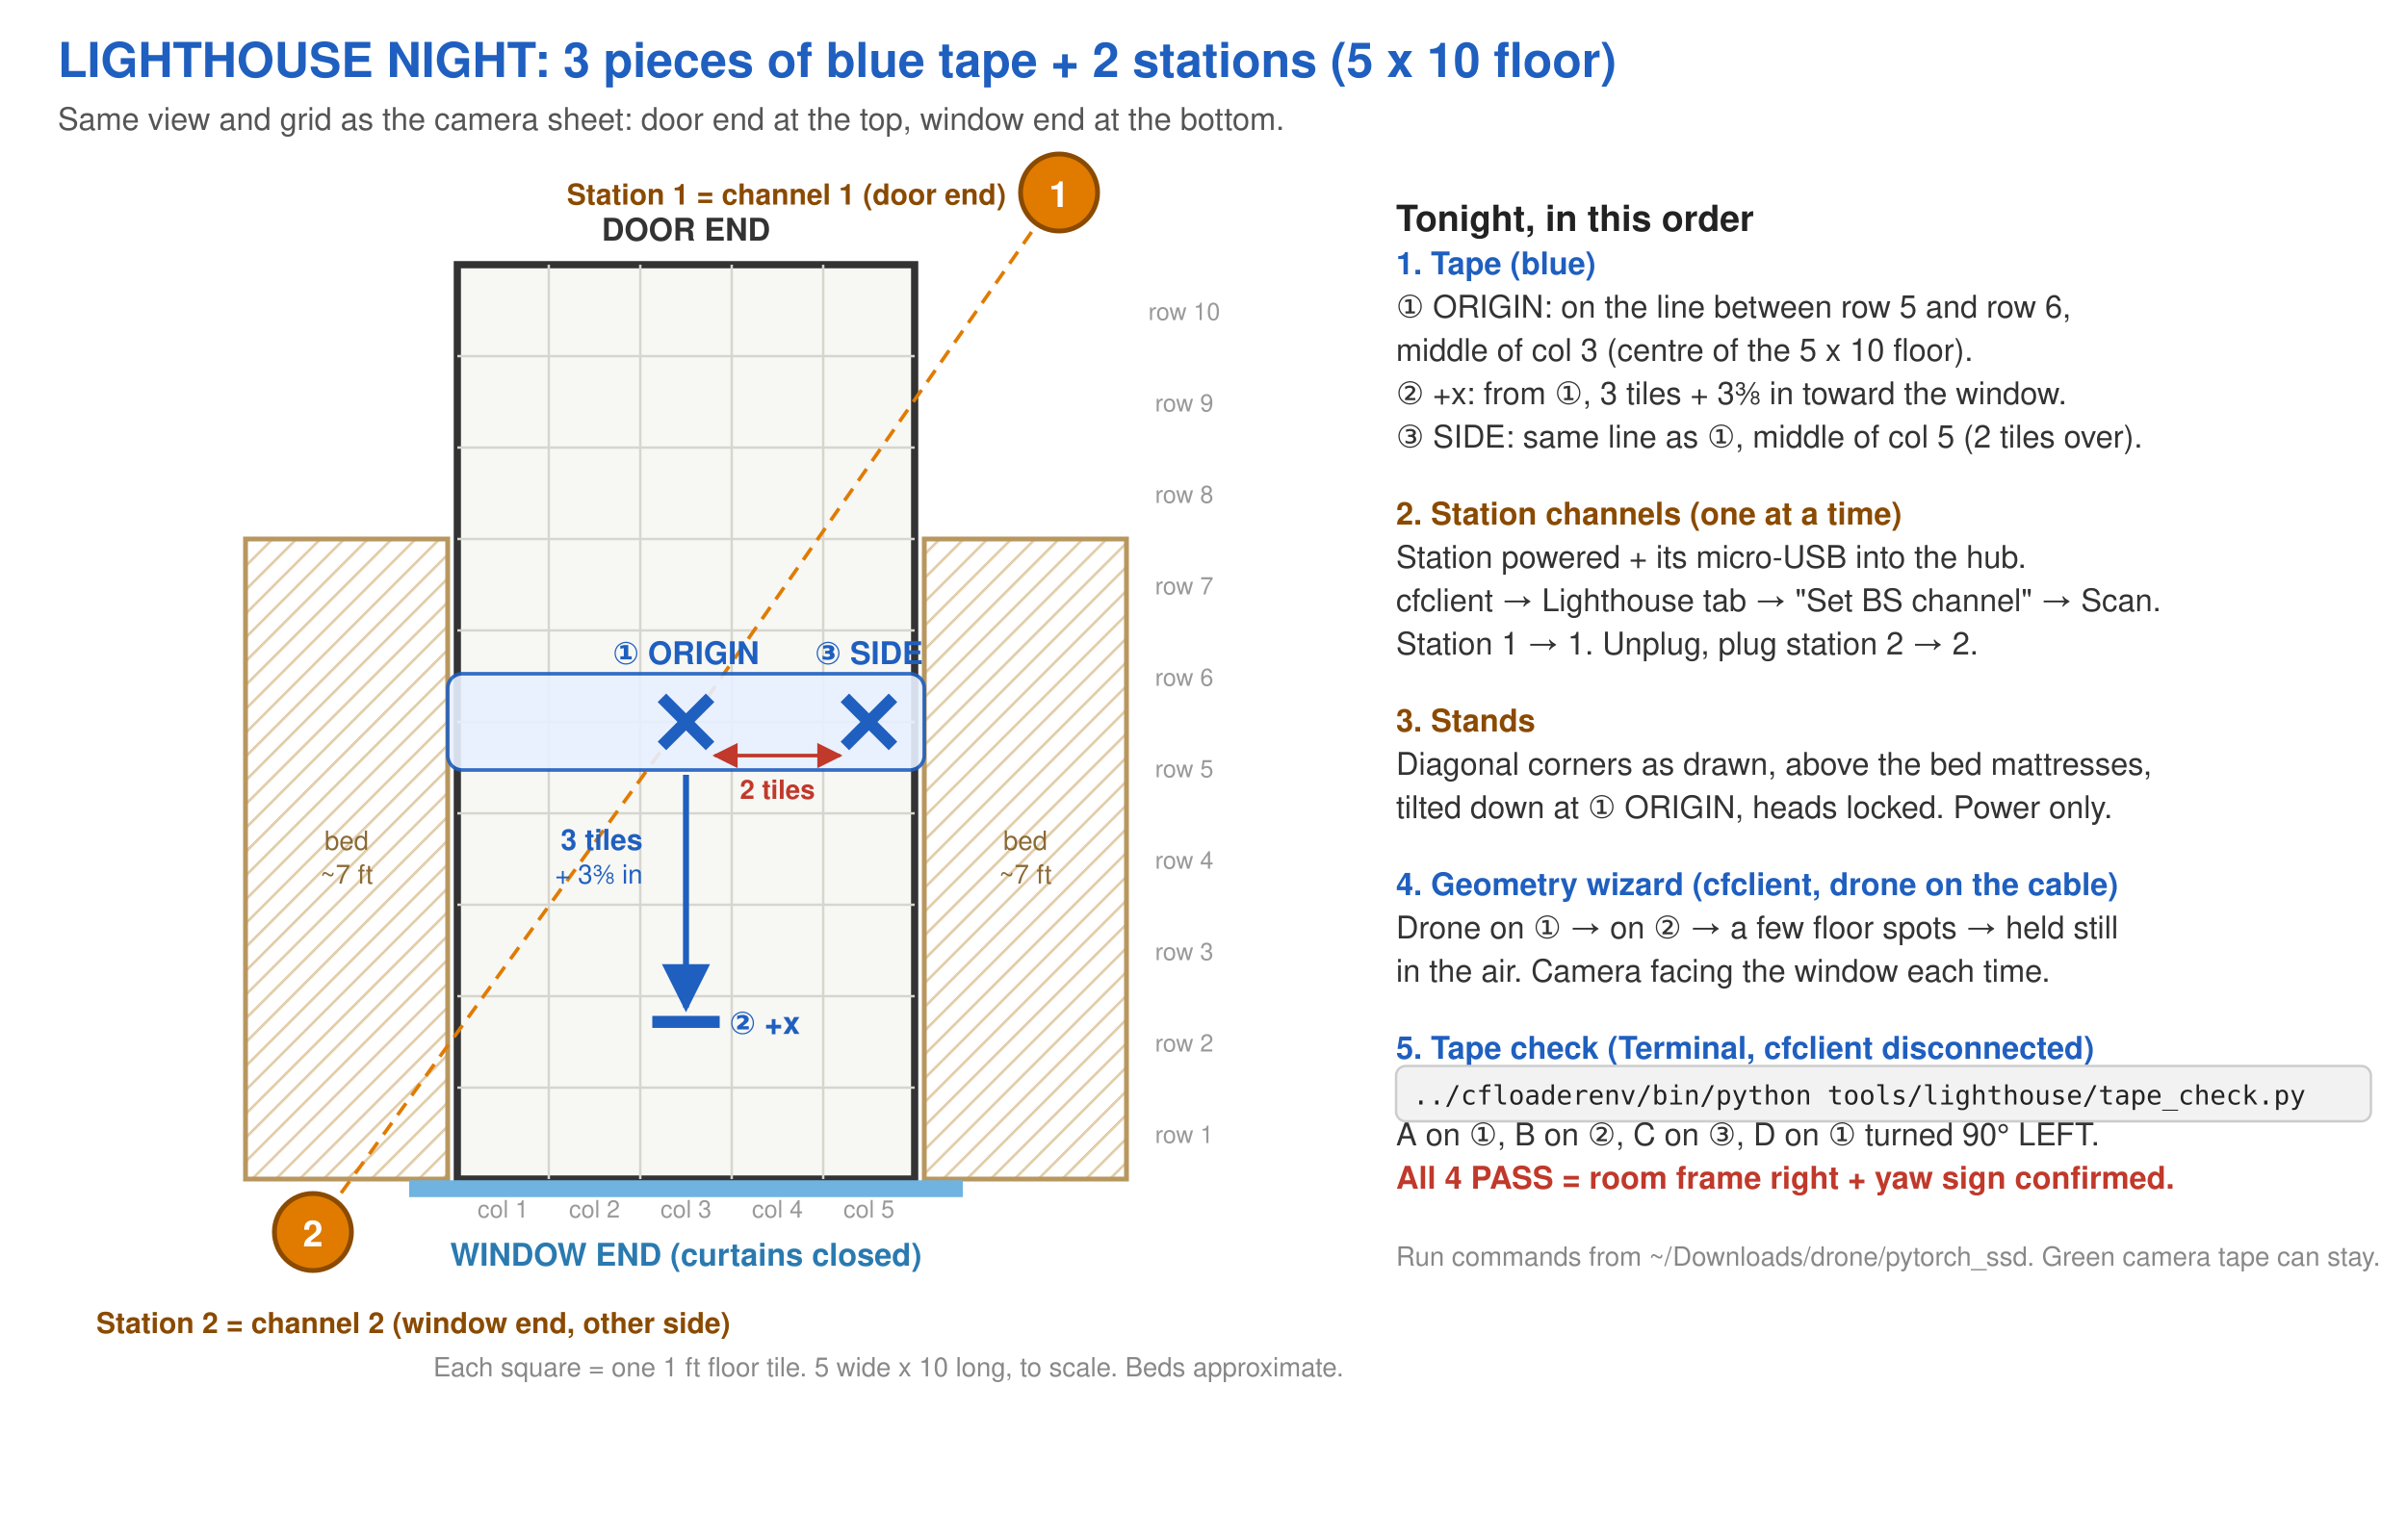
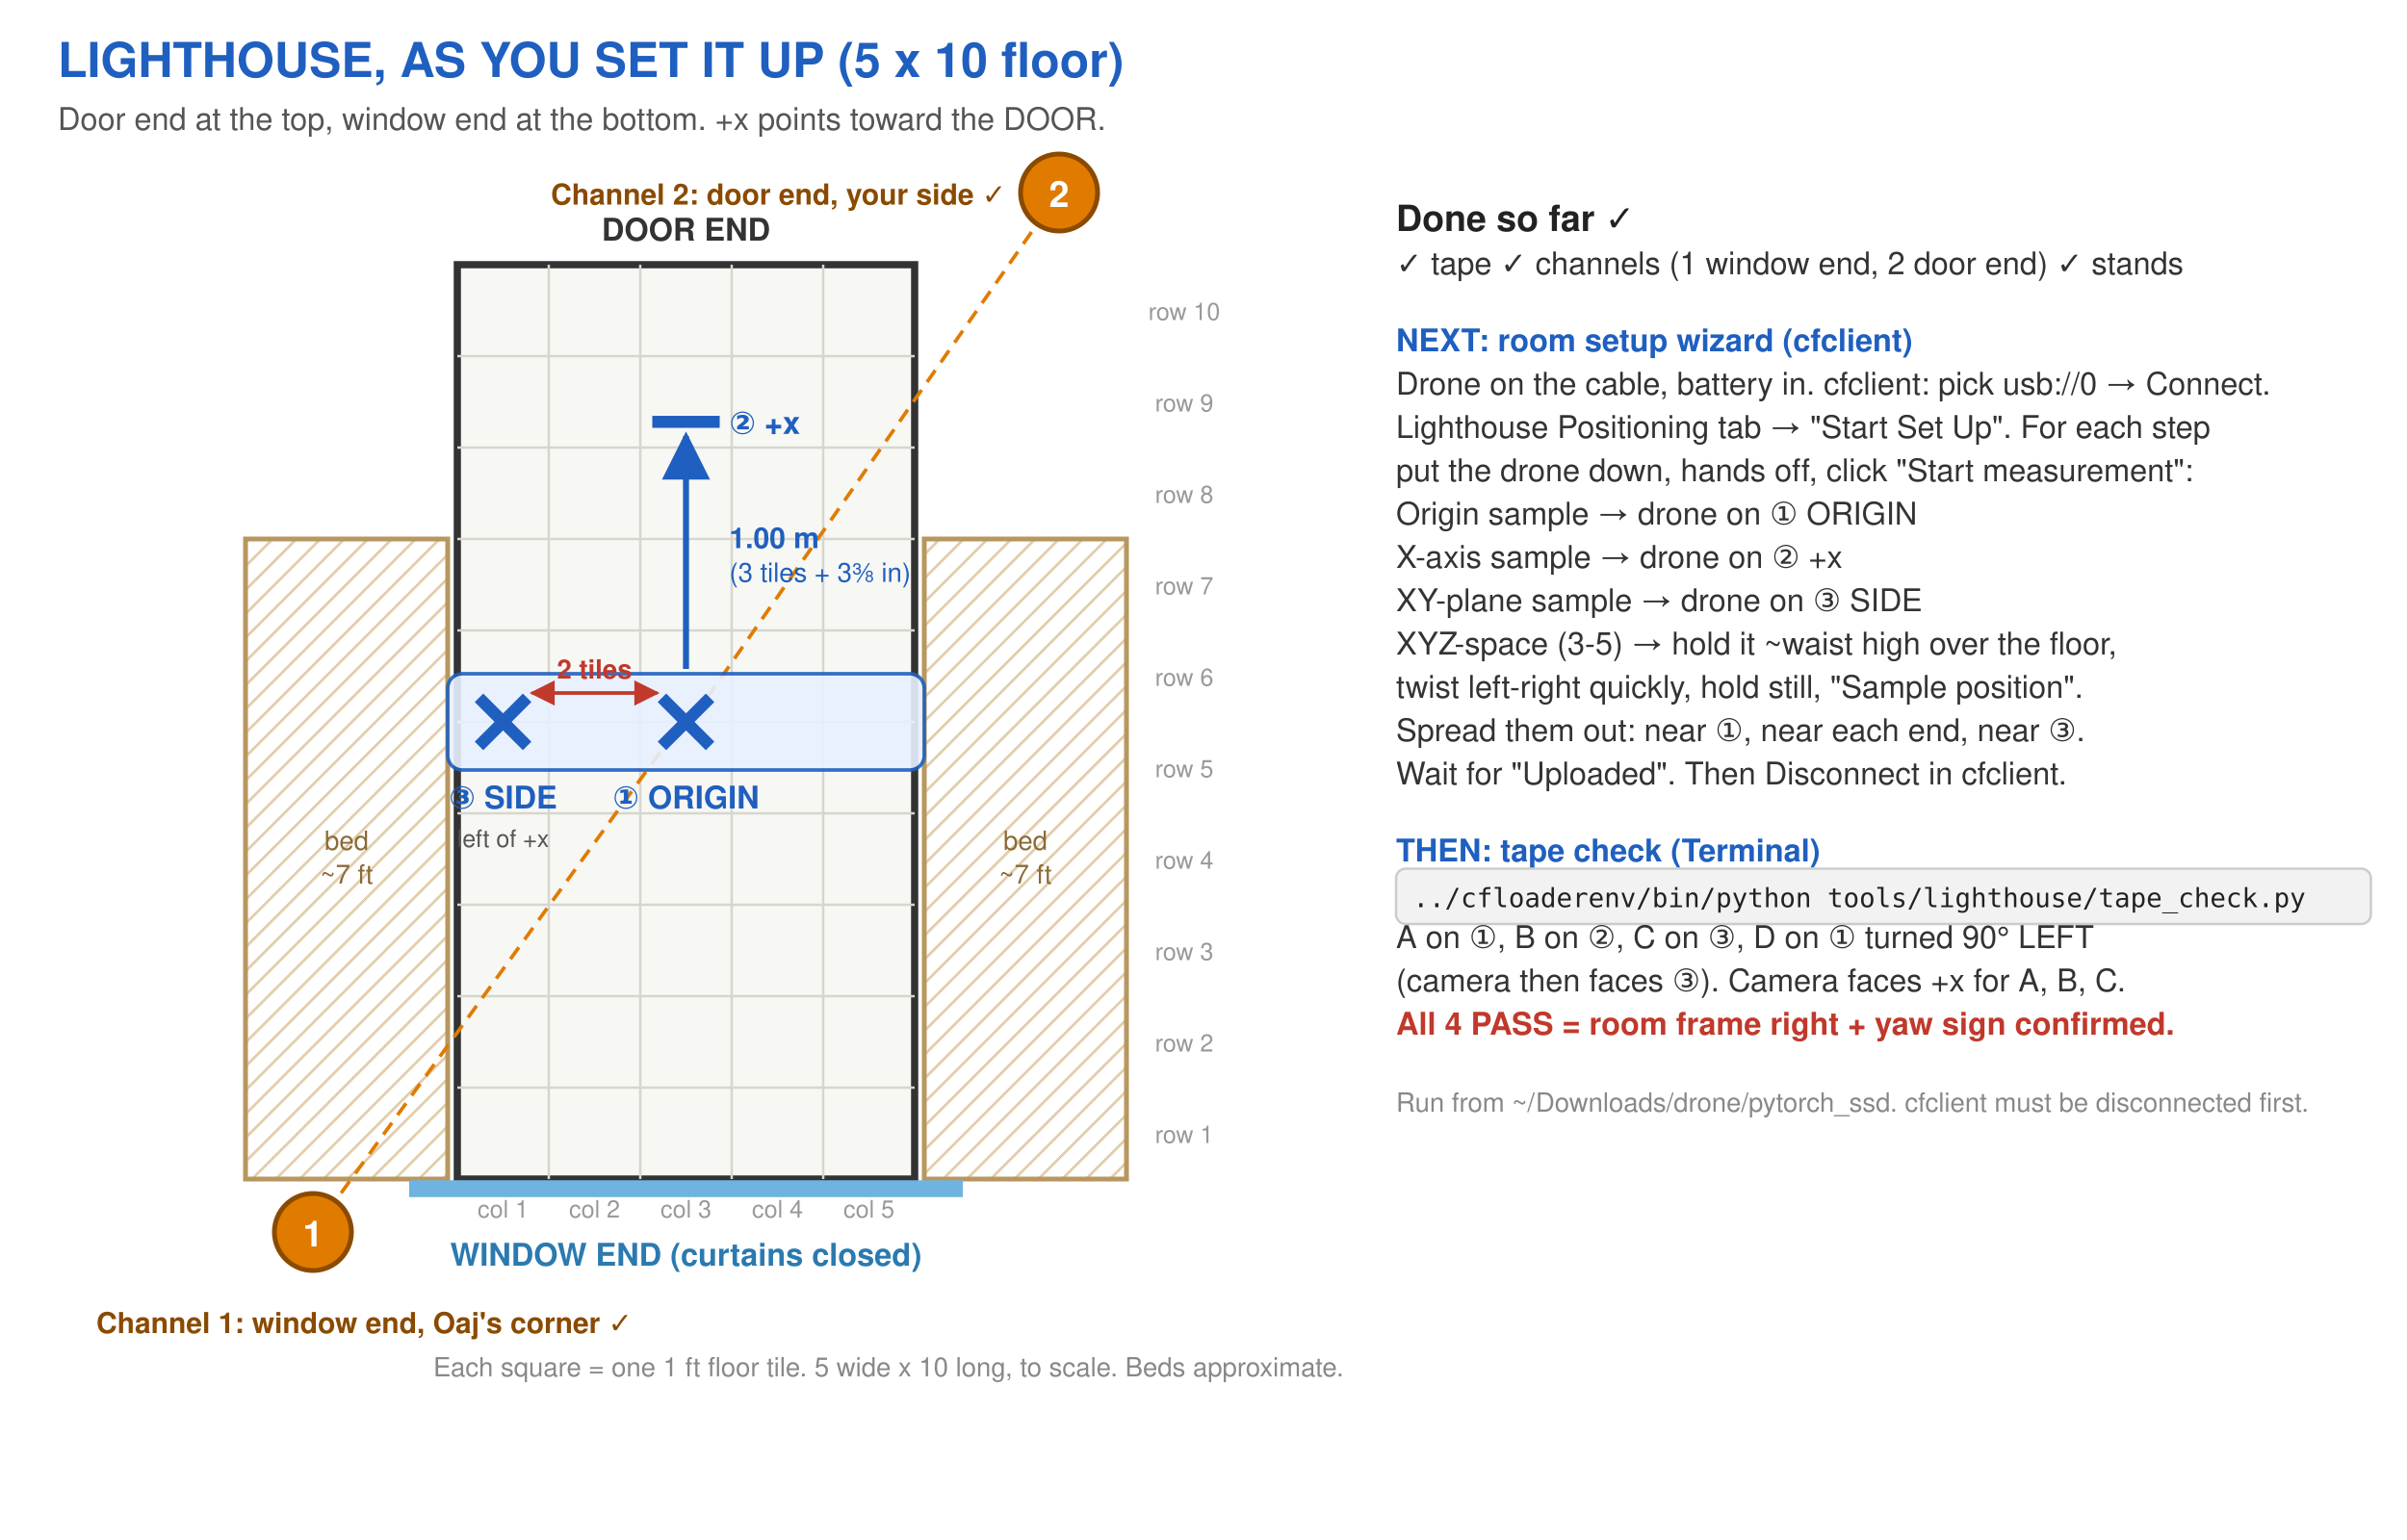
<svg xmlns="http://www.w3.org/2000/svg" viewBox="0 0 1000 640" width="1000" height="640" font-family="Helvetica, Arial, sans-serif" font-size="13">
  <rect width="1000" height="640" fill="#fff" />
  <defs>
    <marker id="r" viewBox="0 0 10 10" refX="9" refY="5" markerWidth="7" markerHeight="7" orient="auto-start-reverse">
      <path d="M0,0 L10,5 L0,10 z" fill="#c0392b" />
    </marker>
    <marker id="g" viewBox="0 0 10 10" refX="9" refY="5" markerWidth="8" markerHeight="8" orient="auto-start-reverse">
      <path d="M0,0 L10,5 L0,10 z" fill="#1d8a4a" />
    </marker>
    <marker id="b" viewBox="0 0 10 10" refX="9" refY="5" markerWidth="8" markerHeight="8" orient="auto-start-reverse">
      <path d="M0,0 L10,5 L0,10 z" fill="#1f5fbf" />
    </marker>
    <pattern id="h" width="7" height="7" patternUnits="userSpaceOnUse" patternTransform="rotate(45)">
      <line x1="0" y1="0" x2="0" y2="7" stroke="#d8c29c" stroke-width="2" />
    </pattern>
  </defs>
-   <text x="24" y="32" font-size="20" font-weight="bold" fill="#1f5fbf">LIGHTHOUSE NIGHT: 3 pieces of blue tape + 2 stations (5 x 10 floor)</text>
-   <text x="24" y="54" fill="#555">Same view and grid as the camera sheet: door end at the top, window end at the bottom.</text>
+   <text x="24" y="32" font-size="20" font-weight="bold" fill="#1f5fbf">LIGHTHOUSE, AS YOU SET IT UP (5 x 10 floor)</text>
+   <text x="24" y="54" fill="#555">Door end at the top, window end at the bottom. +x points toward the DOOR.</text>
  <rect x="102" y="224" width="84" height="266" fill="url(#h)" stroke="#b8975f" stroke-width="2" />
  <rect x="384" y="224" width="84" height="266" fill="url(#h)" stroke="#b8975f" stroke-width="2" />
  <text x="144" y="353.2" text-anchor="middle" fill="#8a6a35" font-size="11">bed</text>
  <text x="144" y="367.2" text-anchor="middle" fill="#8a6a35" font-size="11">~7 ft</text>
  <text x="426" y="353.2" text-anchor="middle" fill="#8a6a35" font-size="11">bed</text>
  <text x="426" y="367.2" text-anchor="middle" fill="#8a6a35" font-size="11">~7 ft</text>
  <rect x="190" y="110" width="190" height="380" fill="#f7f7f4" stroke="#333" stroke-width="3" />
  <line x1="228" y1="110" x2="228" y2="490" stroke="#d6d6cf" />
  <line x1="266" y1="110" x2="266" y2="490" stroke="#d6d6cf" />
  <line x1="304" y1="110" x2="304" y2="490" stroke="#d6d6cf" />
  <line x1="342" y1="110" x2="342" y2="490" stroke="#d6d6cf" />
  <line x1="190" y1="148" x2="380" y2="148" stroke="#d6d6cf" />
  <line x1="190" y1="186" x2="380" y2="186" stroke="#d6d6cf" />
  <line x1="190" y1="224" x2="380" y2="224" stroke="#d6d6cf" />
  <line x1="190" y1="262" x2="380" y2="262" stroke="#d6d6cf" />
  <line x1="190" y1="300" x2="380" y2="300" stroke="#d6d6cf" />
  <line x1="190" y1="338" x2="380" y2="338" stroke="#d6d6cf" />
  <line x1="190" y1="376" x2="380" y2="376" stroke="#d6d6cf" />
  <line x1="190" y1="414" x2="380" y2="414" stroke="#d6d6cf" />
  <line x1="190" y1="452" x2="380" y2="452" stroke="#d6d6cf" />
  <text x="492" y="475.0" text-anchor="middle" fill="#999" font-size="10">row 1</text>
  <text x="492" y="437.0" text-anchor="middle" fill="#999" font-size="10">row 2</text>
  <text x="492" y="399.0" text-anchor="middle" fill="#999" font-size="10">row 3</text>
  <text x="492" y="361.0" text-anchor="middle" fill="#999" font-size="10">row 4</text>
  <text x="492" y="323.0" text-anchor="middle" fill="#999" font-size="10">row 5</text>
  <text x="492" y="285.0" text-anchor="middle" fill="#999" font-size="10">row 6</text>
  <text x="492" y="247.0" text-anchor="middle" fill="#999" font-size="10">row 7</text>
  <text x="492" y="209.0" text-anchor="middle" fill="#999" font-size="10">row 8</text>
  <text x="492" y="171.0" text-anchor="middle" fill="#999" font-size="10">row 9</text>
  <text x="492" y="133.0" text-anchor="middle" fill="#999" font-size="10">row 10</text>
  <text x="209.0" y="506" text-anchor="middle" fill="#999" font-size="10">col 1</text>
  <text x="247.0" y="506" text-anchor="middle" fill="#999" font-size="10">col 2</text>
  <text x="285.0" y="506" text-anchor="middle" fill="#999" font-size="10">col 3</text>
  <text x="323.0" y="506" text-anchor="middle" fill="#999" font-size="10">col 4</text>
  <text x="361.0" y="506" text-anchor="middle" fill="#999" font-size="10">col 5</text>
  <line x1="170" y1="494" x2="400" y2="494" stroke="#6fb3e0" stroke-width="7" />
  <text x="285.0" y="526" text-anchor="middle" font-weight="bold" fill="#2a7ab0">WINDOW END (curtains closed)</text>
  <text x="285.0" y="100" text-anchor="middle" font-weight="bold" fill="#333">DOOR END</text>
  <text x="180" y="572" fill="#888" font-size="11">Each square = one 1 ft floor tile. 5 wide x 10 long, to scale. Beds approximate.</text>
  <line x1="440" y1="80" x2="291.0" y2="294.0" stroke="#e07b00" stroke-width="1.5" stroke-dasharray="6 4" />
  <line x1="130" y1="512" x2="279.0" y2="306.0" stroke="#e07b00" stroke-width="1.5" stroke-dasharray="6 4" />
  <circle cx="440" cy="80" r="16" fill="#e07b00" stroke="#8a4a00" stroke-width="2" />
-   <text x="440" y="86" text-anchor="middle" fill="#fff" font-weight="bold" font-size="15">1</text>
+   <text x="440" y="86" text-anchor="middle" fill="#fff" font-weight="bold" font-size="15">2</text>
  <circle cx="130" cy="512" r="16" fill="#e07b00" stroke="#8a4a00" stroke-width="2" />
-   <text x="130" y="518" text-anchor="middle" fill="#fff" font-weight="bold" font-size="15">2</text>
-   <text x="418" y="85" text-anchor="end" fill="#8a4a00" font-weight="bold" font-size="12">Station 1 = channel 1 (door end)</text>
-   <text x="40" y="554" fill="#8a4a00" font-weight="bold" font-size="12">Station 2 = channel 2 (window end, other side)</text>
+   <text x="130" y="518" text-anchor="middle" fill="#fff" font-weight="bold" font-size="15">1</text>
+   <text x="418" y="85" text-anchor="end" fill="#8a4a00" font-weight="bold" font-size="12">Channel 2: door end, your side ✓</text>
+   <text x="40" y="554" fill="#8a4a00" font-weight="bold" font-size="12">Channel 1: window end, Oaj's corner ✓</text>
  <rect x="186" y="280.0" width="198" height="40" fill="#e8f0ff" stroke="#1f5fbf" stroke-width="1.5" rx="6" opacity="0.9" />
  <g stroke="#1f5fbf" stroke-width="5">
    <line x1="275.0" y1="290.0" x2="295.0" y2="310.0" />
    <line x1="295.0" y1="290.0" x2="275.0" y2="310.0" />
  </g>
-   <text x="285.0" y="276.0" text-anchor="middle" fill="#1f5fbf" font-weight="bold">① ORIGIN</text>
+   <text x="285.0" y="336.0" text-anchor="middle" fill="#1f5fbf" font-weight="bold">① ORIGIN</text>
  <g stroke="#1f5fbf" stroke-width="5">
-     <line x1="351.0" y1="290.0" x2="371.0" y2="310.0" />
-     <line x1="371.0" y1="290.0" x2="351.0" y2="310.0" />
+     <line x1="199.0" y1="290.0" x2="219.0" y2="310.0" />
+     <line x1="219.0" y1="290.0" x2="199.0" y2="310.0" />
  </g>
-   <text x="361.0" y="276.0" text-anchor="middle" fill="#1f5fbf" font-weight="bold">③ SIDE</text>
-   <line x1="297.0" y1="314.0" x2="349.0" y2="314.0" stroke="#c0392b" stroke-width="1.5" marker-start="url(#r)" marker-end="url(#r)" />
-   <text x="323.0" y="332.0" text-anchor="middle" fill="#c0392b" font-size="11" font-weight="bold">2 tiles</text>
-   <line x1="285.0" y1="322.0" x2="285.0" y2="418.688" stroke="#1f5fbf" stroke-width="2.5" marker-end="url(#b)" />
-   <line x1="271.0" y1="424.688" x2="299.0" y2="424.688" stroke="#1f5fbf" stroke-width="5" />
-   <text x="303.0" y="429.688" fill="#1f5fbf" font-weight="bold">② +x</text>
-   <text x="267.0" y="353.2" text-anchor="end" fill="#1f5fbf" font-weight="bold" font-size="12">3 tiles</text>
-   <text x="267.0" y="367.2" text-anchor="end" fill="#1f5fbf" font-size="11">+ 3⅜ in</text>
+   <text x="209.0" y="336.0" text-anchor="middle" fill="#1f5fbf" font-weight="bold">③ SIDE</text>
+   <line x1="221.0" y1="288.0" x2="273.0" y2="288.0" stroke="#c0392b" stroke-width="1.5" marker-start="url(#r)" marker-end="url(#r)" />
+   <text x="247.0" y="282.0" text-anchor="middle" fill="#c0392b" font-size="11" font-weight="bold">2 tiles</text>
+   <line x1="285.0" y1="278.0" x2="285.0" y2="181.312" stroke="#1f5fbf" stroke-width="2.5" marker-end="url(#b)" />
+   <line x1="271.0" y1="175.312" x2="299.0" y2="175.312" stroke="#1f5fbf" stroke-width="5" />
+   <text x="303.0" y="180.312" fill="#1f5fbf" font-weight="bold">② +x</text>
+   <text x="303.0" y="227.8" fill="#1f5fbf" font-weight="bold" font-size="12">1.00 m</text>
+   <text x="303.0" y="241.8" fill="#1f5fbf" font-size="11">(3 tiles + 3⅜ in)</text>
+   <text x="209.0" y="352.0" text-anchor="middle" fill="#555" font-size="10">left of +x</text>
  <g transform="translate(580,96)">
-     <text x="0" y="0" font-size="15" font-weight="bold" fill="#222">Tonight, in this order</text>
-     <text x="0" y="18" font-weight="bold" fill="#1f5fbf">1. Tape (blue)</text>
-     <text x="0" y="36" fill="#333">① ORIGIN: on the line between row 5 and row 6,</text>
-     <text x="0" y="54" fill="#333">   middle of col 3 (centre of the 5 x 10 floor).</text>
-     <text x="0" y="72" fill="#333">② +x: from ①, 3 tiles + 3⅜ in toward the window.</text>
-     <text x="0" y="90" fill="#333">③ SIDE: same line as ①, middle of col 5 (2 tiles over).</text>
-     <text x="0" y="122" font-weight="bold" fill="#8a4a00">2. Station channels (one at a time)</text>
-     <text x="0" y="140" fill="#333">Station powered + its micro-USB into the hub.</text>
-     <text x="0" y="158" fill="#333">cfclient → Lighthouse tab → "Set BS channel" → Scan.</text>
-     <text x="0" y="176" fill="#333">Station 1 → 1. Unplug, plug station 2 → 2.</text>
-     <text x="0" y="208" font-weight="bold" fill="#8a4a00">3. Stands</text>
-     <text x="0" y="226" fill="#333">Diagonal corners as drawn, above the bed mattresses,</text>
-     <text x="0" y="244" fill="#333">tilted down at ① ORIGIN, heads locked. Power only.</text>
-     <text x="0" y="276" font-weight="bold" fill="#1f5fbf">4. Geometry wizard (cfclient, drone on the cable)</text>
-     <text x="0" y="294" fill="#333">Drone on ① → on ② → a few floor spots → held still</text>
-     <text x="0" y="312" fill="#333">in the air. Camera facing the window each time.</text>
-     <text x="0" y="344" font-weight="bold" fill="#1f5fbf">5. Tape check (Terminal, cfclient disconnected)</text>
-     <rect x="0" y="347" width="405" height="23" rx="4" fill="#f2f2f2" stroke="#ccc" />
-     <text x="7" y="363" font-family="Menlo, monospace" font-size="11" fill="#222">../cfloaderenv/bin/python tools/lighthouse/tape_check.py</text>
-     <text x="0" y="380" fill="#333">A on ①, B on ②, C on ③, D on ① turned 90° LEFT.</text>
-     <text x="0" y="398" font-weight="bold" fill="#c0392b">All 4 PASS = room frame right + yaw sign confirmed.</text>
-     <text x="0" y="430" fill="#888" font-size="11">Run commands from ~/Downloads/drone/pytorch_ssd. Green camera tape can stay.</text>
+     <text x="0" y="0" font-size="15" font-weight="bold" fill="#222">Done so far ✓</text>
+     <text x="0" y="18" fill="#333">✓ tape  ✓ channels (1 window end, 2 door end)  ✓ stands</text>
+     <text x="0" y="50" font-weight="bold" fill="#1f5fbf">NEXT: room setup wizard (cfclient)</text>
+     <text x="0" y="68" fill="#333">Drone on the cable, battery in. cfclient: pick usb://0 → Connect.</text>
+     <text x="0" y="86" fill="#333">Lighthouse Positioning tab → "Start Set Up". For each step</text>
+     <text x="0" y="104" fill="#333">put the drone down, hands off, click "Start measurement":</text>
+     <text x="0" y="122" fill="#333">  Origin sample   → drone on ① ORIGIN</text>
+     <text x="0" y="140" fill="#333">  X-axis sample   → drone on ② +x</text>
+     <text x="0" y="158" fill="#333">  XY-plane sample → drone on ③ SIDE</text>
+     <text x="0" y="176" fill="#333">  XYZ-space (3-5) → hold it ~waist high over the floor,</text>
+     <text x="0" y="194" fill="#333">     twist left-right quickly, hold still, "Sample position".</text>
+     <text x="0" y="212" fill="#333">     Spread them out: near ①, near each end, near ③.</text>
+     <text x="0" y="230" fill="#333">Wait for "Uploaded". Then Disconnect in cfclient.</text>
+     <text x="0" y="262" font-weight="bold" fill="#1f5fbf">THEN: tape check (Terminal)</text>
+     <rect x="0" y="265" width="405" height="23" rx="4" fill="#f2f2f2" stroke="#ccc" />
+     <text x="7" y="281" font-family="Menlo, monospace" font-size="11" fill="#222">../cfloaderenv/bin/python tools/lighthouse/tape_check.py</text>
+     <text x="0" y="298" fill="#333">A on ①, B on ②, C on ③, D on ① turned 90° LEFT</text>
+     <text x="0" y="316" fill="#333">(camera then faces ③). Camera faces +x for A, B, C.</text>
+     <text x="0" y="334" font-weight="bold" fill="#c0392b">All 4 PASS = room frame right + yaw sign confirmed.</text>
+     <text x="0" y="366" fill="#888" font-size="11">Run from ~/Downloads/drone/pytorch_ssd. cfclient must be disconnected first.</text>
  </g>
</svg>
